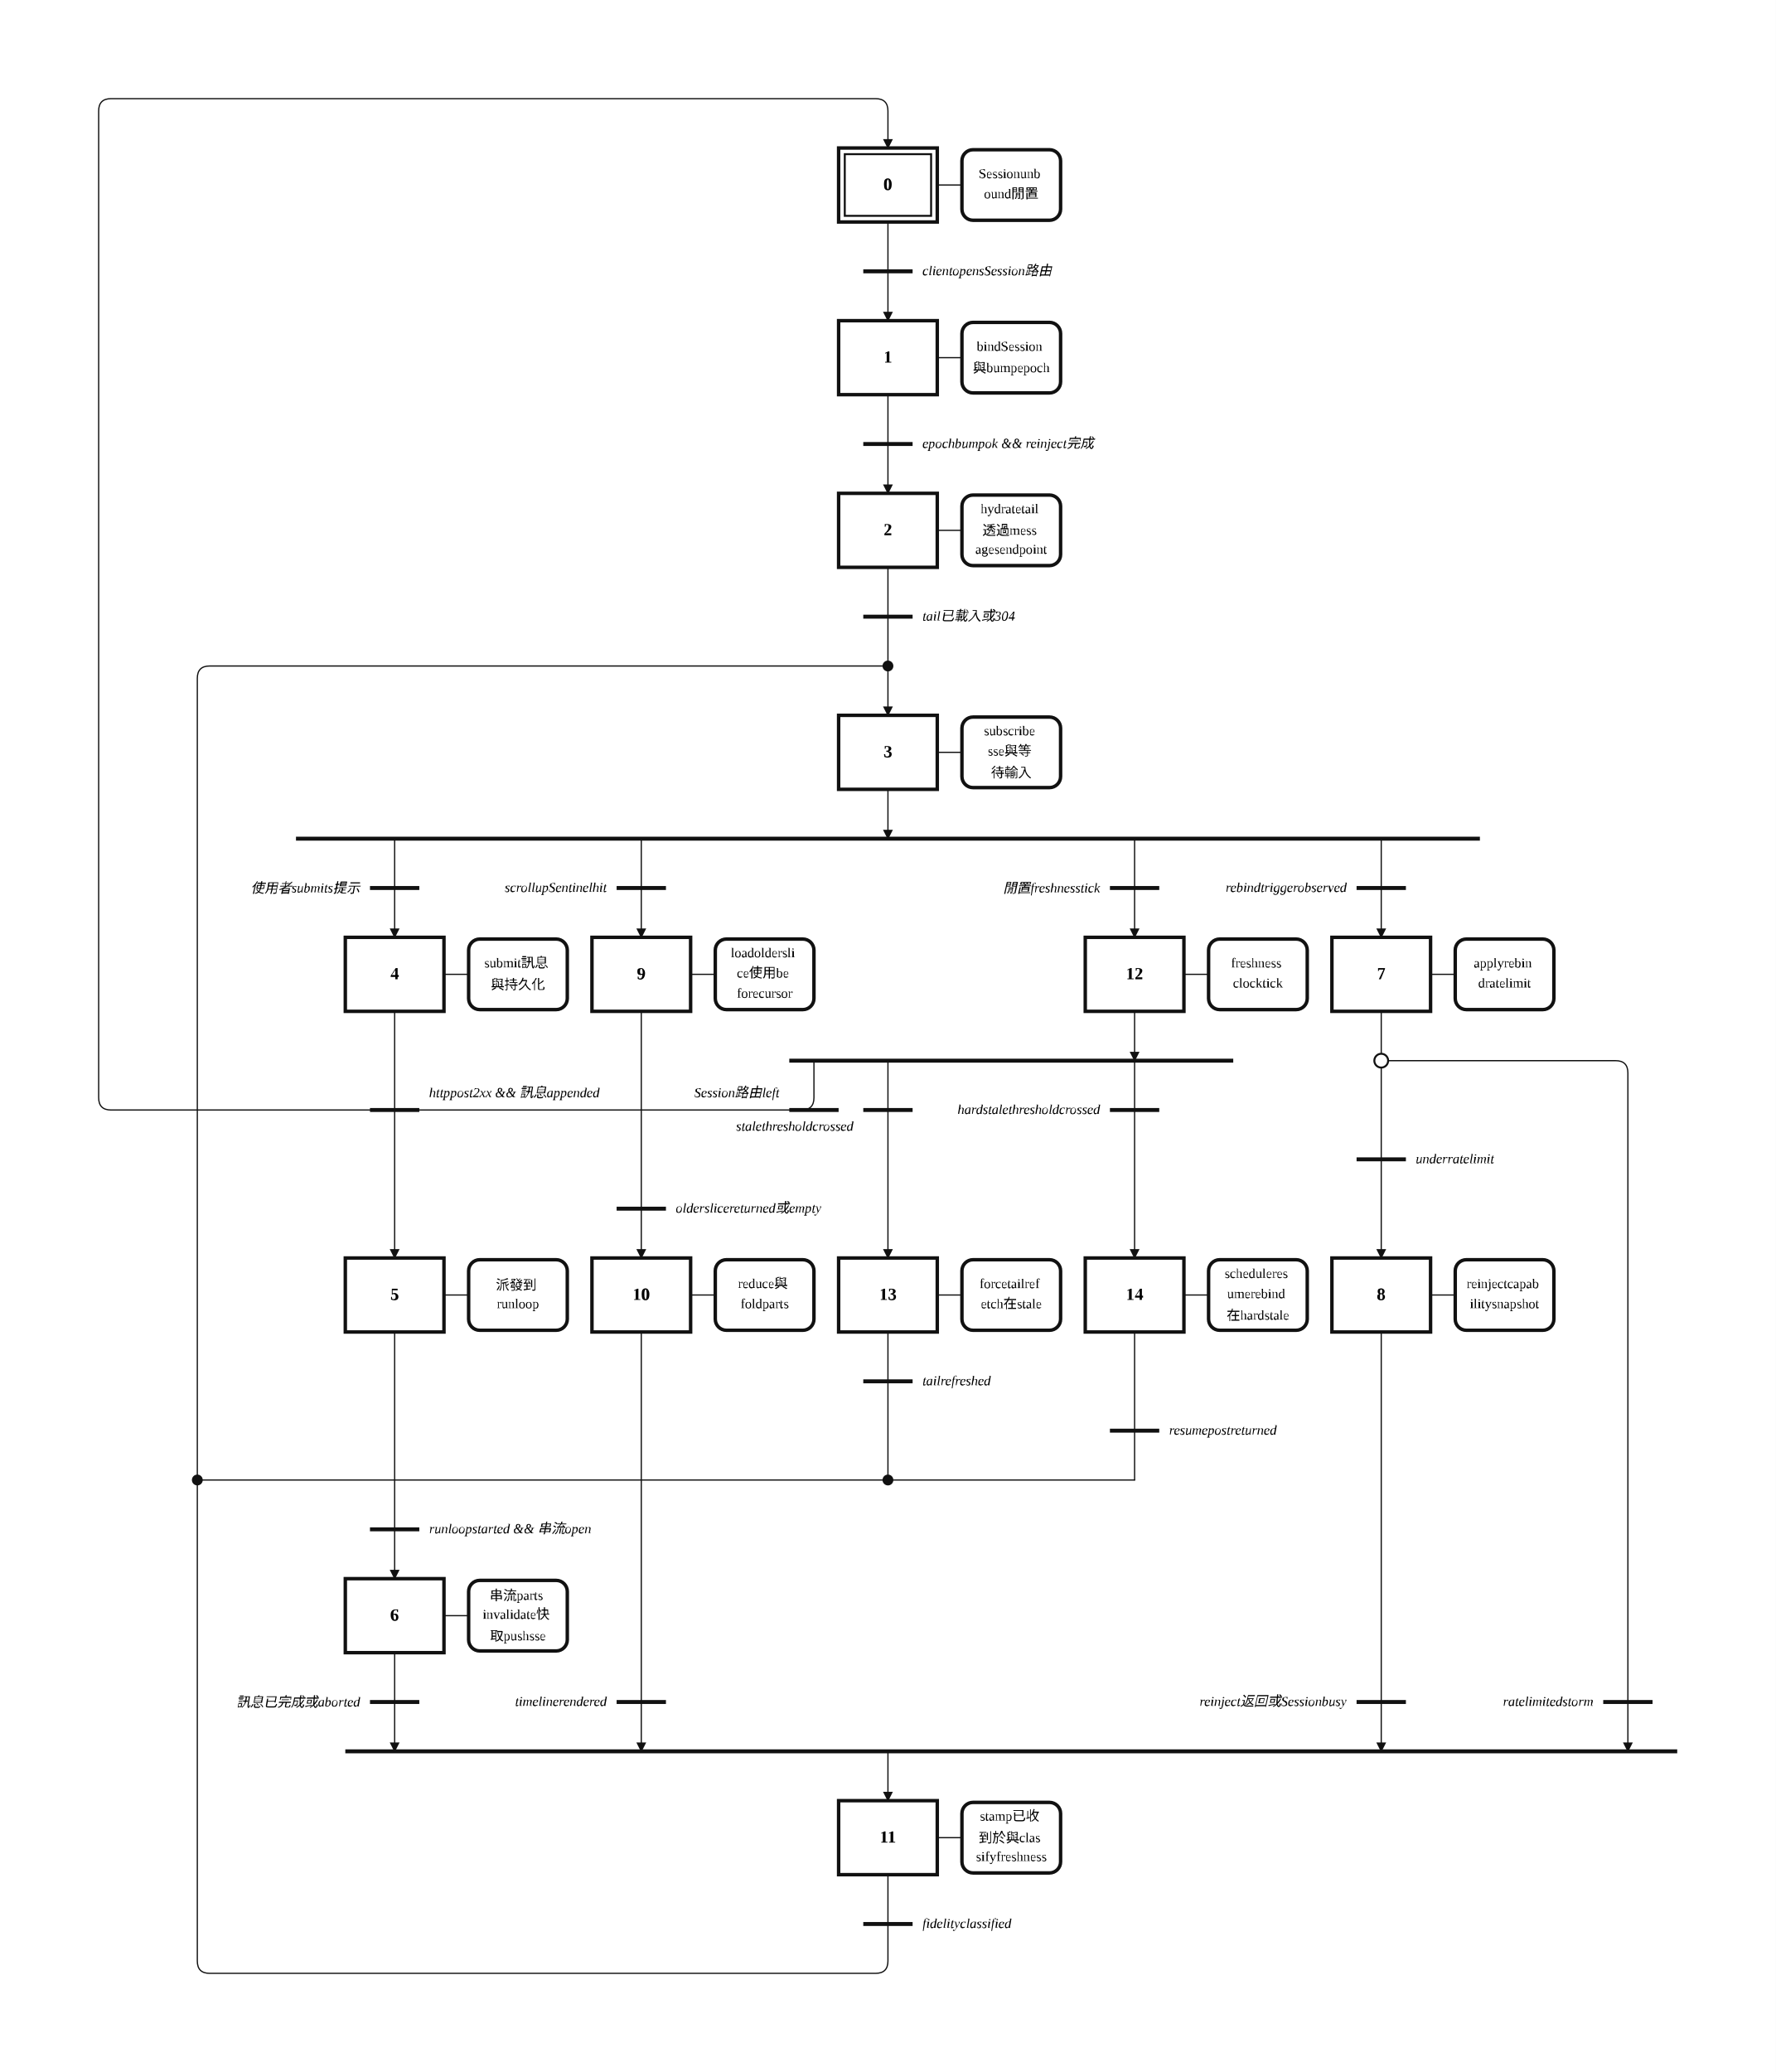
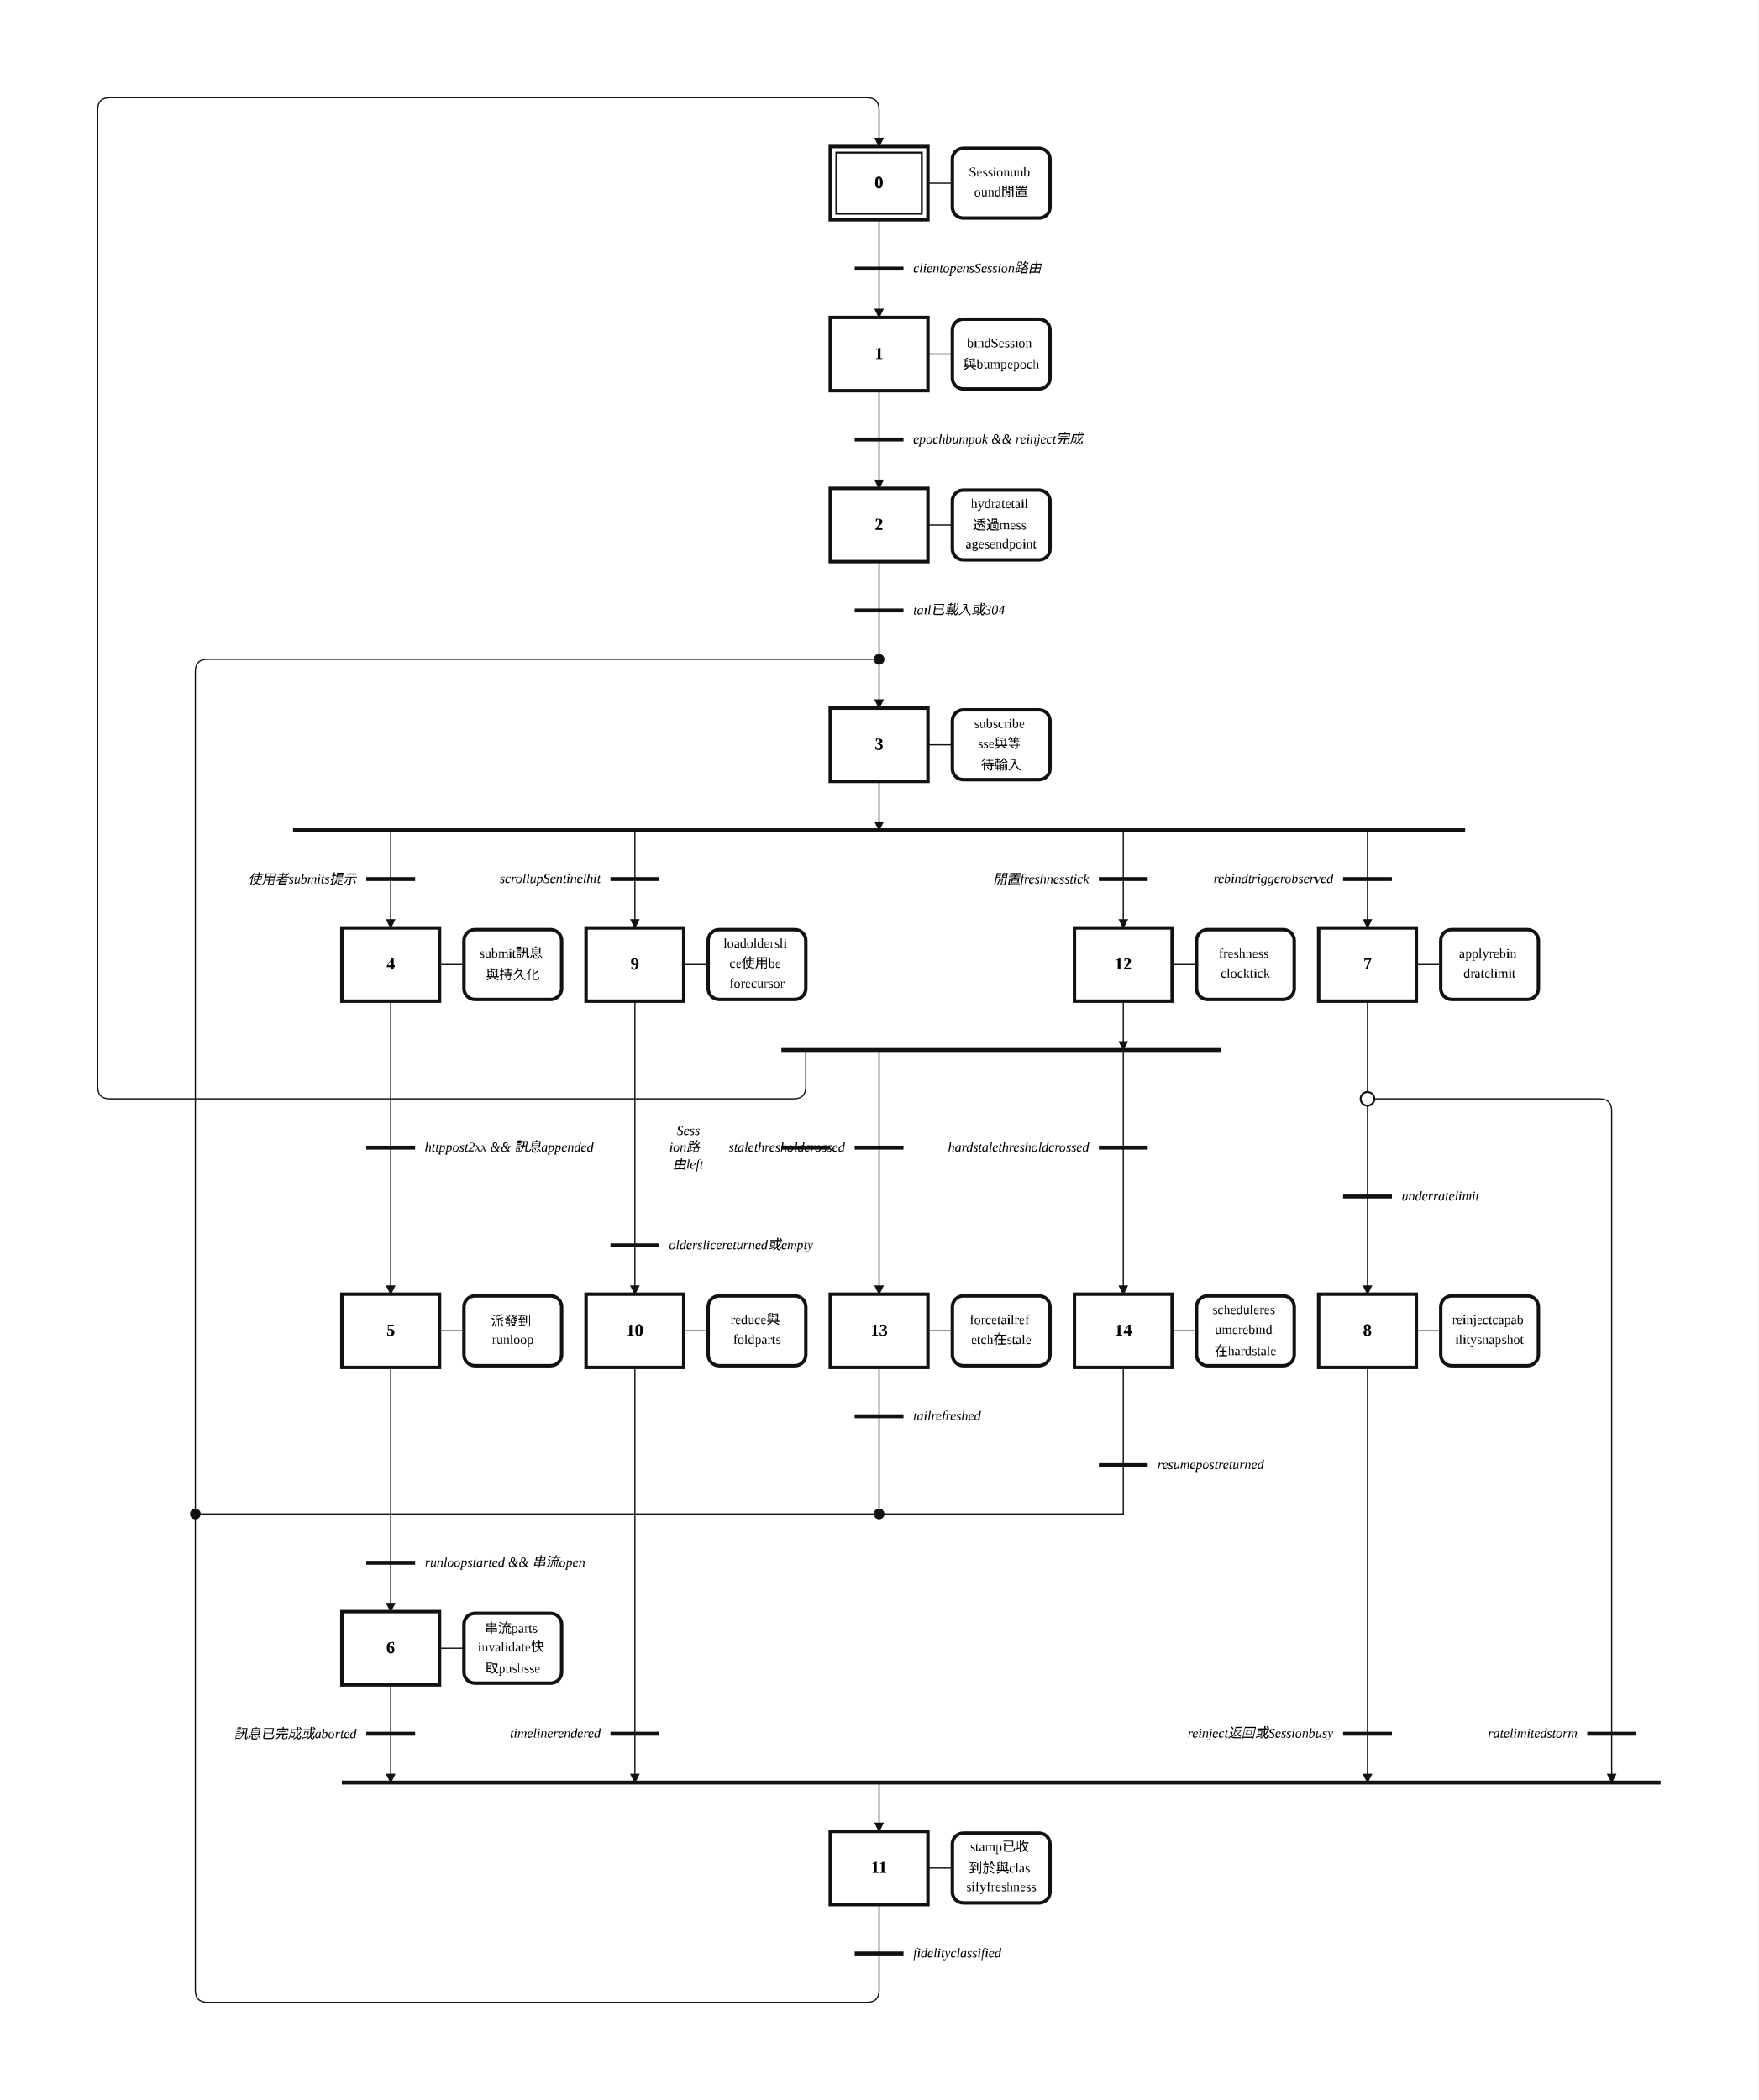
- <svg xmlns="http://www.w3.org/2000/svg" width="1440" height="1680" viewBox="-36.00 -2.00 72.00 84.00" role="img">
+ <svg xmlns="http://www.w3.org/2000/svg" width="1440" height="1720" viewBox="-36.00 -2.00 72.00 86.00" role="img">
  <style>
.step{fill:#fff;stroke:#111;stroke-width:.14}.step-inner{fill:none;stroke:#111;stroke-width:.08}
.action{fill:#fff;stroke:#111;stroke-width:.14}.gate{stroke:#111;stroke-width:.16}
.edge{fill:none;stroke:#111;stroke-width:.05;stroke-linecap:round;stroke-linejoin:round}.edge-arrow{marker-end:url(#arrow)}
.flyover-mask{stroke:#fff;stroke-width:.12;stroke-linecap:round}
.flyover{fill:none;stroke:#111;stroke-width:.05;stroke-linecap:round}
.junction{fill:#111;stroke:#111;stroke-width:0}.branch-junction{fill:#fff;stroke:#111;stroke-width:.08}
.assoc{stroke:#111;stroke-width:.05}.label{font:bold .7px 'Times New Roman', 'BiauKai', 'DFKai-SB', serif;text-anchor:middle;dominant-baseline:middle}
.action-label{font:.55px 'Times New Roman', 'BiauKai', 'DFKai-SB', serif;text-anchor:middle;dominant-baseline:middle}.gate-label{font:italic .55px 'Times New Roman', 'BiauKai', 'DFKai-SB', serif;text-anchor:start;dominant-baseline:middle}.gate-label-left{font:italic .55px 'Times New Roman', 'BiauKai', 'DFKai-SB', serif;text-anchor:end;dominant-baseline:middle}
</style>
  <defs>
    <marker id="arrow" markerWidth="0.4" markerHeight="0.4" refX="0.36" refY="0.2" orient="auto" markerUnits="userSpaceOnUse">
      <path d="M 0 0 L 0.4 0.2 L 0 0.4 z" fill="#111" />
    </marker>
  </defs>
-   <rect x="-36.00" y="-2.00" width="72.00" height="84.00" fill="white" />
+   <rect x="-36.00" y="-2.00" width="72.00" height="86.00" fill="white" />
  <path class="edge edge-arrow" d="M 0.00 23.00 L 0.00 27.00" />
  <path class="edge" d="M 0.00 7.00 L 0.00 9.00" />
  <path class="edge edge-arrow" d="M 0.00 9.00 L 0.00 11.00" />
  <path class="edge" d="M 0.00 14.00 L 0.00 16.00" />
  <path class="edge edge-arrow" d="M 0.00 16.00 L 0.00 18.00" />
  <path class="edge" d="M 0.00 21.00 L 0.00 23.00" />
  <path class="edge edge-arrow" d="M 0.00 30.00 L 0.00 32.00" />
  <path class="edge edge-arrow" d="M -20.00 32.00 L -20.00 36.00" />
  <path class="edge edge-arrow" d="M 20.00 32.00 L 20.00 36.00" />
  <path class="edge edge-arrow" d="M -10.00 32.00 L -10.00 36.00" />
  <path class="edge edge-arrow" d="M 10.00 32.00 L 10.00 36.00" />
-   <path class="edge" d="M -20.00 39.00 L -20.00 43.00" />
-   <path class="edge edge-arrow" d="M -20.00 43.00 L -20.00 49.00" />
-   <path class="edge" d="M -20.00 52.00 L -20.00 60.00" />
-   <path class="edge edge-arrow" d="M -20.00 60.00 L -20.00 62.00" />
-   <path class="edge edge-arrow" d="M -20.00 65.00 L -20.00 69.00" />
-   <path class="edge edge-arrow" d="M 0.00 69.00 L 0.00 71.00" />
-   <path class="edge" d="M 20.00 39.00 L 20.00 41.00" />
-   <path class="edge" d="M 20.00 41.00 L 20.00 45.00" />
-   <path class="edge edge-arrow" d="M 20.00 45.00 L 20.00 49.00" />
-   <path class="edge edge-arrow" d="M 20.00 41.00 L 29.50 41.00 Q 30.00 41.00 30.00 41.50 L 30.00 69.00" />
-   <path class="edge edge-arrow" d="M 20.00 52.00 L 20.00 69.00" />
-   <path class="edge" d="M -10.00 39.00 L -10.00 47.00" />
-   <path class="edge edge-arrow" d="M -10.00 47.00 L -10.00 49.00" />
-   <path class="edge edge-arrow" d="M -10.00 52.00 L -10.00 69.00" />
-   <path class="edge" d="M 0.00 74.00 L 0.00 76.00" />
-   <path class="edge" d="M 0.00 76.00 L 0.00 77.50 Q 0.00 78.00 -0.50 78.00 L -27.50 78.00 Q -28.00 78.00 -28.00 77.50 L -28.00 25.50 Q -28.00 25.00 -27.50 25.00 L 0.00 25.00" />
+   <path class="edge" d="M -20.00 39.00 L -20.00 45.00" />
+   <path class="edge edge-arrow" d="M -20.00 45.00 L -20.00 51.00" />
+   <path class="edge" d="M -20.00 54.00 L -20.00 62.00" />
+   <path class="edge edge-arrow" d="M -20.00 62.00 L -20.00 64.00" />
+   <path class="edge edge-arrow" d="M -20.00 67.00 L -20.00 71.00" />
+   <path class="edge edge-arrow" d="M 0.00 71.00 L 0.00 73.00" />
+   <path class="edge" d="M 20.00 39.00 L 20.00 43.00" />
+   <path class="edge" d="M 20.00 43.00 L 20.00 47.00" />
+   <path class="edge edge-arrow" d="M 20.00 47.00 L 20.00 51.00" />
+   <path class="edge edge-arrow" d="M 20.00 43.00 L 29.50 43.00 Q 30.00 43.00 30.00 43.50 L 30.00 71.00" />
+   <path class="edge edge-arrow" d="M 20.00 54.00 L 20.00 71.00" />
+   <path class="edge" d="M -10.00 39.00 L -10.00 49.00" />
+   <path class="edge edge-arrow" d="M -10.00 49.00 L -10.00 51.00" />
+   <path class="edge edge-arrow" d="M -10.00 54.00 L -10.00 71.00" />
+   <path class="edge" d="M 0.00 76.00 L 0.00 78.00" />
+   <path class="edge" d="M 0.00 78.00 L 0.00 79.50 Q 0.00 80.00 -0.50 80.00 L -27.50 80.00 Q -28.00 80.00 -28.00 79.50 L -28.00 25.50 Q -28.00 25.00 -27.50 25.00 L 0.00 25.00" />
  <path class="edge edge-arrow" d="M 10.00 39.00 L 10.00 41.00" />
-   <path class="edge edge-arrow" d="M 0.00 41.00 L 0.00 49.00" />
-   <path class="edge edge-arrow" d="M 10.00 41.00 L 10.00 49.00" />
+   <path class="edge edge-arrow" d="M 0.00 41.00 L 0.00 51.00" />
+   <path class="edge edge-arrow" d="M 10.00 41.00 L 10.00 51.00" />
  <path class="edge edge-arrow" d="M -3.00 41.00 L -3.00 42.50 Q -3.00 43.00 -3.50 43.00 L -31.50 43.00 Q -32.00 43.00 -32.00 42.50 L -32.00 2.50 Q -32.00 2.00 -31.50 2.00 L -0.50 2.00 Q 0.00 2.00 0.00 2.50 L 0.00 4.00" />
-   <path class="edge" d="M 0.00 52.00 L 0.00 54.00" />
-   <path class="edge" d="M 0.00 54.00 L 0.00 58.00" />
-   <path class="edge" d="M 0.00 58.00 L -28.00 58.00" />
-   <path class="edge" d="M 10.00 52.00 L 10.00 56.00" />
-   <path class="edge" d="M 10.00 56.00 L 10.00 58.00" />
-   <path class="edge" d="M 10.00 58.00 L 0.00 58.00" />
+   <path class="edge" d="M 0.00 54.00 L 0.00 56.00" />
+   <path class="edge" d="M 0.00 56.00 L 0.00 60.00" />
+   <path class="edge" d="M 0.00 60.00 L -28.00 60.00" />
+   <path class="edge" d="M 10.00 54.00 L 10.00 58.00" />
+   <path class="edge" d="M 10.00 58.00 L 10.00 60.00" />
+   <path class="edge" d="M 10.00 60.00 L 0.00 60.00" />
  <rect class="step" x="-2.00" y="4.00" width="4.00" height="3.00" />
  <rect class="step-inner" x="-1.75" y="4.25" width="3.50" height="2.50" />
  <text class="label" x="0.00" y="5.50">0</text>
  <rect class="step" x="-2.00" y="11.00" width="4.00" height="3.00" />
  <text class="label" x="0.00" y="12.50">1</text>
  <rect class="step" x="-2.00" y="18.00" width="4.00" height="3.00" />
  <text class="label" x="0.00" y="19.50">2</text>
  <rect class="step" x="-2.00" y="27.00" width="4.00" height="3.00" />
  <text class="label" x="0.00" y="28.50">3</text>
  <rect class="step" x="-22.00" y="36.00" width="4.00" height="3.00" />
  <text class="label" x="-20.00" y="37.50">4</text>
-   <rect class="step" x="-22.00" y="49.00" width="4.00" height="3.00" />
-   <text class="label" x="-20.00" y="50.50">5</text>
-   <rect class="step" x="-22.00" y="62.00" width="4.00" height="3.00" />
-   <text class="label" x="-20.00" y="63.50">6</text>
+   <rect class="step" x="-22.00" y="51.00" width="4.00" height="3.00" />
+   <text class="label" x="-20.00" y="52.50">5</text>
+   <rect class="step" x="-22.00" y="64.00" width="4.00" height="3.00" />
+   <text class="label" x="-20.00" y="65.50">6</text>
  <rect class="step" x="18.00" y="36.00" width="4.00" height="3.00" />
  <text class="label" x="20.00" y="37.50">7</text>
-   <rect class="step" x="18.00" y="49.00" width="4.00" height="3.00" />
-   <text class="label" x="20.00" y="50.50">8</text>
+   <rect class="step" x="18.00" y="51.00" width="4.00" height="3.00" />
+   <text class="label" x="20.00" y="52.50">8</text>
  <rect class="step" x="-12.00" y="36.00" width="4.00" height="3.00" />
  <text class="label" x="-10.00" y="37.50">9</text>
-   <rect class="step" x="-12.00" y="49.00" width="4.00" height="3.00" />
-   <text class="label" x="-10.00" y="50.50">10</text>
-   <rect class="step" x="-2.00" y="71.00" width="4.00" height="3.00" />
-   <text class="label" x="0.00" y="72.50">11</text>
+   <rect class="step" x="-12.00" y="51.00" width="4.00" height="3.00" />
+   <text class="label" x="-10.00" y="52.50">10</text>
+   <rect class="step" x="-2.00" y="73.00" width="4.00" height="3.00" />
+   <text class="label" x="0.00" y="74.50">11</text>
  <rect class="step" x="8.00" y="36.00" width="4.00" height="3.00" />
  <text class="label" x="10.00" y="37.50">12</text>
-   <rect class="step" x="-2.00" y="49.00" width="4.00" height="3.00" />
-   <text class="label" x="0.00" y="50.50">13</text>
-   <rect class="step" x="8.00" y="49.00" width="4.00" height="3.00" />
-   <text class="label" x="10.00" y="50.50">14</text>
+   <rect class="step" x="-2.00" y="51.00" width="4.00" height="3.00" />
+   <text class="label" x="0.00" y="52.50">13</text>
+   <rect class="step" x="8.00" y="51.00" width="4.00" height="3.00" />
+   <text class="label" x="10.00" y="52.50">14</text>
  <line class="assoc" x1="2.00" y1="5.50" x2="3.00" y2="5.50" />
  <rect class="action" x="3.00" y="4.07" width="4.00" height="2.86" rx="0.45" ry="0.45" />
  <text class="action-label" x="5.00" y="5.09">
    <tspan x="5.00" dy="0">Sessionunb</tspan>
    <tspan x="5.00" dy="0.82">ound閒置</tspan>
  </text>
  <line class="assoc" x1="2.00" y1="12.50" x2="3.00" y2="12.50" />
  <rect class="action" x="3.00" y="11.07" width="4.00" height="2.86" rx="0.45" ry="0.45" />
  <text class="action-label" x="5.00" y="12.09">
    <tspan x="5.00" dy="0">bindSession</tspan>
    <tspan x="5.00" dy="0.82">與bumpepoch</tspan>
  </text>
  <line class="assoc" x1="2.00" y1="19.50" x2="3.00" y2="19.50" />
  <rect class="action" x="3.00" y="18.07" width="4.00" height="2.86" rx="0.45" ry="0.45" />
  <text class="action-label" x="5.00" y="18.68">
    <tspan x="5.00" dy="0">hydratetail</tspan>
    <tspan x="5.00" dy="0.82">透過mess</tspan>
    <tspan x="5.00" dy="0.82">agesendpoint</tspan>
  </text>
  <line class="assoc" x1="2.00" y1="28.50" x2="3.00" y2="28.50" />
  <rect class="action" x="3.00" y="27.07" width="4.00" height="2.86" rx="0.45" ry="0.45" />
  <text class="action-label" x="5.00" y="27.68">
    <tspan x="5.00" dy="0">subscribe</tspan>
    <tspan x="5.00" dy="0.82">sse與等</tspan>
    <tspan x="5.00" dy="0.82">待輸入</tspan>
  </text>
  <line class="assoc" x1="-18.00" y1="37.50" x2="-17.00" y2="37.50" />
  <rect class="action" x="-17.00" y="36.07" width="4.00" height="2.86" rx="0.45" ry="0.45" />
  <text class="action-label" x="-15.00" y="37.09">
    <tspan x="-15.00" dy="0">submit訊息</tspan>
    <tspan x="-15.00" dy="0.82">與持久化</tspan>
  </text>
-   <line class="assoc" x1="-18.00" y1="50.50" x2="-17.00" y2="50.50" />
-   <rect class="action" x="-17.00" y="49.07" width="4.00" height="2.86" rx="0.45" ry="0.45" />
-   <text class="action-label" x="-15.00" y="50.09">
+   <line class="assoc" x1="-18.00" y1="52.50" x2="-17.00" y2="52.50" />
+   <rect class="action" x="-17.00" y="51.07" width="4.00" height="2.86" rx="0.45" ry="0.45" />
+   <text class="action-label" x="-15.00" y="52.09">
    <tspan x="-15.00" dy="0">派發到</tspan>
    <tspan x="-15.00" dy="0.82">runloop</tspan>
  </text>
-   <line class="assoc" x1="-18.00" y1="63.50" x2="-17.00" y2="63.50" />
-   <rect class="action" x="-17.00" y="62.07" width="4.00" height="2.86" rx="0.45" ry="0.45" />
-   <text class="action-label" x="-15.00" y="62.68">
+   <line class="assoc" x1="-18.00" y1="65.50" x2="-17.00" y2="65.50" />
+   <rect class="action" x="-17.00" y="64.07" width="4.00" height="2.86" rx="0.45" ry="0.45" />
+   <text class="action-label" x="-15.00" y="64.68">
    <tspan x="-15.00" dy="0">串流parts</tspan>
    <tspan x="-15.00" dy="0.82">invalidate快</tspan>
    <tspan x="-15.00" dy="0.82">取pushsse</tspan>
  </text>
  <line class="assoc" x1="22.00" y1="37.50" x2="23.00" y2="37.50" />
  <rect class="action" x="23.00" y="36.07" width="4.00" height="2.86" rx="0.45" ry="0.45" />
  <text class="action-label" x="25.00" y="37.09">
    <tspan x="25.00" dy="0">applyrebin</tspan>
    <tspan x="25.00" dy="0.82">dratelimit</tspan>
  </text>
-   <line class="assoc" x1="22.00" y1="50.50" x2="23.00" y2="50.50" />
-   <rect class="action" x="23.00" y="49.07" width="4.00" height="2.86" rx="0.45" ry="0.45" />
-   <text class="action-label" x="25.00" y="50.09">
+   <line class="assoc" x1="22.00" y1="52.50" x2="23.00" y2="52.50" />
+   <rect class="action" x="23.00" y="51.07" width="4.00" height="2.86" rx="0.45" ry="0.45" />
+   <text class="action-label" x="25.00" y="52.09">
    <tspan x="25.00" dy="0">reinjectcapab</tspan>
    <tspan x="25.00" dy="0.82">ilitysnapshot</tspan>
  </text>
  <line class="assoc" x1="-8.00" y1="37.50" x2="-7.00" y2="37.50" />
  <rect class="action" x="-7.00" y="36.07" width="4.00" height="2.86" rx="0.45" ry="0.45" />
  <text class="action-label" x="-5.00" y="36.68">
    <tspan x="-5.00" dy="0">loadoldersli</tspan>
    <tspan x="-5.00" dy="0.82">ce使用be</tspan>
    <tspan x="-5.00" dy="0.82">forecursor</tspan>
  </text>
-   <line class="assoc" x1="-8.00" y1="50.50" x2="-7.00" y2="50.50" />
-   <rect class="action" x="-7.00" y="49.07" width="4.00" height="2.86" rx="0.45" ry="0.45" />
-   <text class="action-label" x="-5.00" y="50.09">
+   <line class="assoc" x1="-8.00" y1="52.50" x2="-7.00" y2="52.50" />
+   <rect class="action" x="-7.00" y="51.07" width="4.00" height="2.86" rx="0.45" ry="0.45" />
+   <text class="action-label" x="-5.00" y="52.09">
    <tspan x="-5.00" dy="0">reduce與</tspan>
    <tspan x="-5.00" dy="0.82">foldparts</tspan>
  </text>
-   <line class="assoc" x1="2.00" y1="72.50" x2="3.00" y2="72.50" />
-   <rect class="action" x="3.00" y="71.07" width="4.00" height="2.86" rx="0.45" ry="0.45" />
-   <text class="action-label" x="5.00" y="71.68">
+   <line class="assoc" x1="2.00" y1="74.50" x2="3.00" y2="74.50" />
+   <rect class="action" x="3.00" y="73.07" width="4.00" height="2.86" rx="0.45" ry="0.45" />
+   <text class="action-label" x="5.00" y="73.68">
    <tspan x="5.00" dy="0">stamp已收</tspan>
    <tspan x="5.00" dy="0.82">到於與clas</tspan>
    <tspan x="5.00" dy="0.82">sifyfreshness</tspan>
  </text>
  <line class="assoc" x1="12.00" y1="37.50" x2="13.00" y2="37.50" />
  <rect class="action" x="13.00" y="36.07" width="4.00" height="2.86" rx="0.45" ry="0.45" />
  <text class="action-label" x="15.00" y="37.09">
    <tspan x="15.00" dy="0">freshness</tspan>
    <tspan x="15.00" dy="0.82">clocktick</tspan>
  </text>
-   <line class="assoc" x1="2.00" y1="50.50" x2="3.00" y2="50.50" />
-   <rect class="action" x="3.00" y="49.07" width="4.00" height="2.86" rx="0.45" ry="0.45" />
-   <text class="action-label" x="5.00" y="50.09">
+   <line class="assoc" x1="2.00" y1="52.50" x2="3.00" y2="52.50" />
+   <rect class="action" x="3.00" y="51.07" width="4.00" height="2.86" rx="0.45" ry="0.45" />
+   <text class="action-label" x="5.00" y="52.09">
    <tspan x="5.00" dy="0">forcetailref</tspan>
    <tspan x="5.00" dy="0.82">etch在stale</tspan>
  </text>
-   <line class="assoc" x1="12.00" y1="50.50" x2="13.00" y2="50.50" />
-   <rect class="action" x="13.00" y="49.07" width="4.00" height="2.86" rx="0.45" ry="0.45" />
-   <text class="action-label" x="15.00" y="49.68">
+   <line class="assoc" x1="12.00" y1="52.50" x2="13.00" y2="52.50" />
+   <rect class="action" x="13.00" y="51.07" width="4.00" height="2.86" rx="0.45" ry="0.45" />
+   <text class="action-label" x="15.00" y="51.68">
    <tspan x="15.00" dy="0">scheduleres</tspan>
    <tspan x="15.00" dy="0.82">umerebind</tspan>
    <tspan x="15.00" dy="0.82">在hardstale</tspan>
  </text>
  <line class="gate" x1="-1.00" y1="9.00" x2="1.00" y2="9.00" />
  <text class="gate-label" x="1.40" y="9.00">
    <tspan x="1.40" dy="0">clientopensSession路由</tspan>
  </text>
  <line class="gate" x1="-1.00" y1="16.00" x2="1.00" y2="16.00" />
  <text class="gate-label" x="1.40" y="16.00">
    <tspan x="1.40" dy="0">epochbumpok &amp;&amp; reinject完成</tspan>
  </text>
  <line class="gate" x1="-1.00" y1="23.00" x2="1.00" y2="23.00" />
  <text class="gate-label" x="1.40" y="23.00">
    <tspan x="1.40" dy="0">tail已載入或304</tspan>
  </text>
  <line class="gate" x1="-24.00" y1="32.00" x2="24.00" y2="32.00" />
-   <line class="gate" x1="-21.00" y1="43.00" x2="-19.00" y2="43.00" />
-   <text class="gate-label" x="-18.60" y="42.32">
+   <line class="gate" x1="-21.00" y1="45.00" x2="-19.00" y2="45.00" />
+   <text class="gate-label" x="-18.60" y="45.00">
    <tspan x="-18.60" dy="0">httppost2xx &amp;&amp; 訊息appended</tspan>
  </text>
-   <line class="gate" x1="-21.00" y1="60.00" x2="-19.00" y2="60.00" />
-   <text class="gate-label" x="-18.60" y="60.00">
+   <line class="gate" x1="-21.00" y1="62.00" x2="-19.00" y2="62.00" />
+   <text class="gate-label" x="-18.60" y="62.00">
    <tspan x="-18.60" dy="0">runloopstarted &amp;&amp; 串流open</tspan>
  </text>
-   <line class="gate" x1="-22.00" y1="69.00" x2="32.00" y2="69.00" />
-   <line class="gate" x1="19.00" y1="45.00" x2="21.00" y2="45.00" />
-   <text class="gate-label" x="21.40" y="45.00">
+   <line class="gate" x1="-22.00" y1="71.00" x2="32.00" y2="71.00" />
+   <line class="gate" x1="19.00" y1="47.00" x2="21.00" y2="47.00" />
+   <text class="gate-label" x="21.40" y="47.00">
    <tspan x="21.40" dy="0">underratelimit</tspan>
  </text>
-   <line class="gate" x1="-11.00" y1="47.00" x2="-9.00" y2="47.00" />
-   <text class="gate-label" x="-8.60" y="47.00">
+   <line class="gate" x1="-11.00" y1="49.00" x2="-9.00" y2="49.00" />
+   <text class="gate-label" x="-8.60" y="49.00">
    <tspan x="-8.60" dy="0">olderslicereturned或empty</tspan>
  </text>
-   <line class="gate" x1="-1.00" y1="76.00" x2="1.00" y2="76.00" />
-   <text class="gate-label" x="1.40" y="76.00">
+   <line class="gate" x1="-1.00" y1="78.00" x2="1.00" y2="78.00" />
+   <text class="gate-label" x="1.40" y="78.00">
    <tspan x="1.40" dy="0">fidelityclassified</tspan>
  </text>
  <line class="gate" x1="-4.00" y1="41.00" x2="14.00" y2="41.00" />
-   <line class="gate" x1="-1.00" y1="54.00" x2="1.00" y2="54.00" />
-   <text class="gate-label" x="1.40" y="54.00">
+   <line class="gate" x1="-1.00" y1="56.00" x2="1.00" y2="56.00" />
+   <text class="gate-label" x="1.40" y="56.00">
    <tspan x="1.40" dy="0">tailrefreshed</tspan>
  </text>
-   <line class="gate" x1="9.00" y1="56.00" x2="11.00" y2="56.00" />
-   <text class="gate-label" x="11.40" y="56.00">
+   <line class="gate" x1="9.00" y1="58.00" x2="11.00" y2="58.00" />
+   <text class="gate-label" x="11.40" y="58.00">
    <tspan x="11.40" dy="0">resumepostreturned</tspan>
  </text>
  <line class="gate" x1="-21.00" y1="34.00" x2="-19.00" y2="34.00" />
  <text class="gate-label-left" x="-21.40" y="34.00">
    <tspan x="-21.40" dy="0">使用者submits提示</tspan>
  </text>
  <line class="gate" x1="19.00" y1="34.00" x2="21.00" y2="34.00" />
  <text class="gate-label-left" x="18.60" y="34.00">
    <tspan x="18.60" dy="0">rebindtriggerobserved</tspan>
  </text>
  <line class="gate" x1="-11.00" y1="34.00" x2="-9.00" y2="34.00" />
  <text class="gate-label-left" x="-11.40" y="34.00">
    <tspan x="-11.40" dy="0">scrollupSentinelhit</tspan>
  </text>
  <line class="gate" x1="9.00" y1="34.00" x2="11.00" y2="34.00" />
  <text class="gate-label-left" x="8.60" y="34.00">
    <tspan x="8.60" dy="0">閒置freshnesstick</tspan>
  </text>
-   <line class="gate" x1="-21.00" y1="67.00" x2="-19.00" y2="67.00" />
-   <text class="gate-label-left" x="-21.40" y="67.00">
+   <line class="gate" x1="-21.00" y1="69.00" x2="-19.00" y2="69.00" />
+   <text class="gate-label-left" x="-21.40" y="69.00">
    <tspan x="-21.40" dy="0">訊息已完成或aborted</tspan>
  </text>
-   <line class="gate" x1="29.00" y1="67.00" x2="31.00" y2="67.00" />
-   <text class="gate-label-left" x="28.60" y="67.00">
+   <line class="gate" x1="29.00" y1="69.00" x2="31.00" y2="69.00" />
+   <text class="gate-label-left" x="28.60" y="69.00">
    <tspan x="28.60" dy="0">ratelimitedstorm</tspan>
  </text>
-   <line class="gate" x1="19.00" y1="67.00" x2="21.00" y2="67.00" />
-   <text class="gate-label-left" x="18.60" y="67.00">
+   <line class="gate" x1="19.00" y1="69.00" x2="21.00" y2="69.00" />
+   <text class="gate-label-left" x="18.60" y="69.00">
    <tspan x="18.60" dy="0">reinject返回或Sessionbusy</tspan>
  </text>
-   <line class="gate" x1="-11.00" y1="67.00" x2="-9.00" y2="67.00" />
-   <text class="gate-label-left" x="-11.40" y="67.00">
+   <line class="gate" x1="-11.00" y1="69.00" x2="-9.00" y2="69.00" />
+   <text class="gate-label-left" x="-11.40" y="69.00">
    <tspan x="-11.40" dy="0">timelinerendered</tspan>
  </text>
-   <line class="gate" x1="-1.00" y1="43.00" x2="1.00" y2="43.00" />
-   <text class="gate-label-left" x="-1.40" y="43.68">
+   <line class="gate" x1="-1.00" y1="45.00" x2="1.00" y2="45.00" />
+   <text class="gate-label-left" x="-1.40" y="45.00">
    <tspan x="-1.40" dy="0">stalethresholdcrossed</tspan>
  </text>
-   <line class="gate" x1="9.00" y1="43.00" x2="11.00" y2="43.00" />
-   <text class="gate-label-left" x="8.60" y="43.00">
+   <line class="gate" x1="9.00" y1="45.00" x2="11.00" y2="45.00" />
+   <text class="gate-label-left" x="8.60" y="45.00">
    <tspan x="8.60" dy="0">hardstalethresholdcrossed</tspan>
  </text>
-   <line class="gate" x1="-4.00" y1="43.00" x2="-2.00" y2="43.00" />
-   <text class="gate-label-left" x="-4.40" y="42.32">
-     <tspan x="-4.40" dy="0">Session路由left</tspan>
+   <line class="gate" x1="-4.00" y1="45.00" x2="-2.00" y2="45.00" />
+   <text class="gate-label-left" x="-7.20" y="44.32">
+     <tspan x="-7.20" dy="0">Sess</tspan>
+     <tspan x="-7.20" dy="0.68">ion路</tspan>
+     <tspan x="-7.20" dy="0.68">由left</tspan>
  </text>
  <circle class="junction" cx="0.00" cy="25.00" r="0.22" />
-   <circle class="junction" cx="-28.00" cy="58.00" r="0.22" />
-   <circle class="junction" cx="0.00" cy="58.00" r="0.22" />
-   <circle class="branch-junction" cx="20.00" cy="41.00" r="0.28" />
+   <circle class="junction" cx="-28.00" cy="60.00" r="0.22" />
+   <circle class="junction" cx="0.00" cy="60.00" r="0.22" />
+   <circle class="branch-junction" cx="20.00" cy="43.00" r="0.28" />
</svg>
